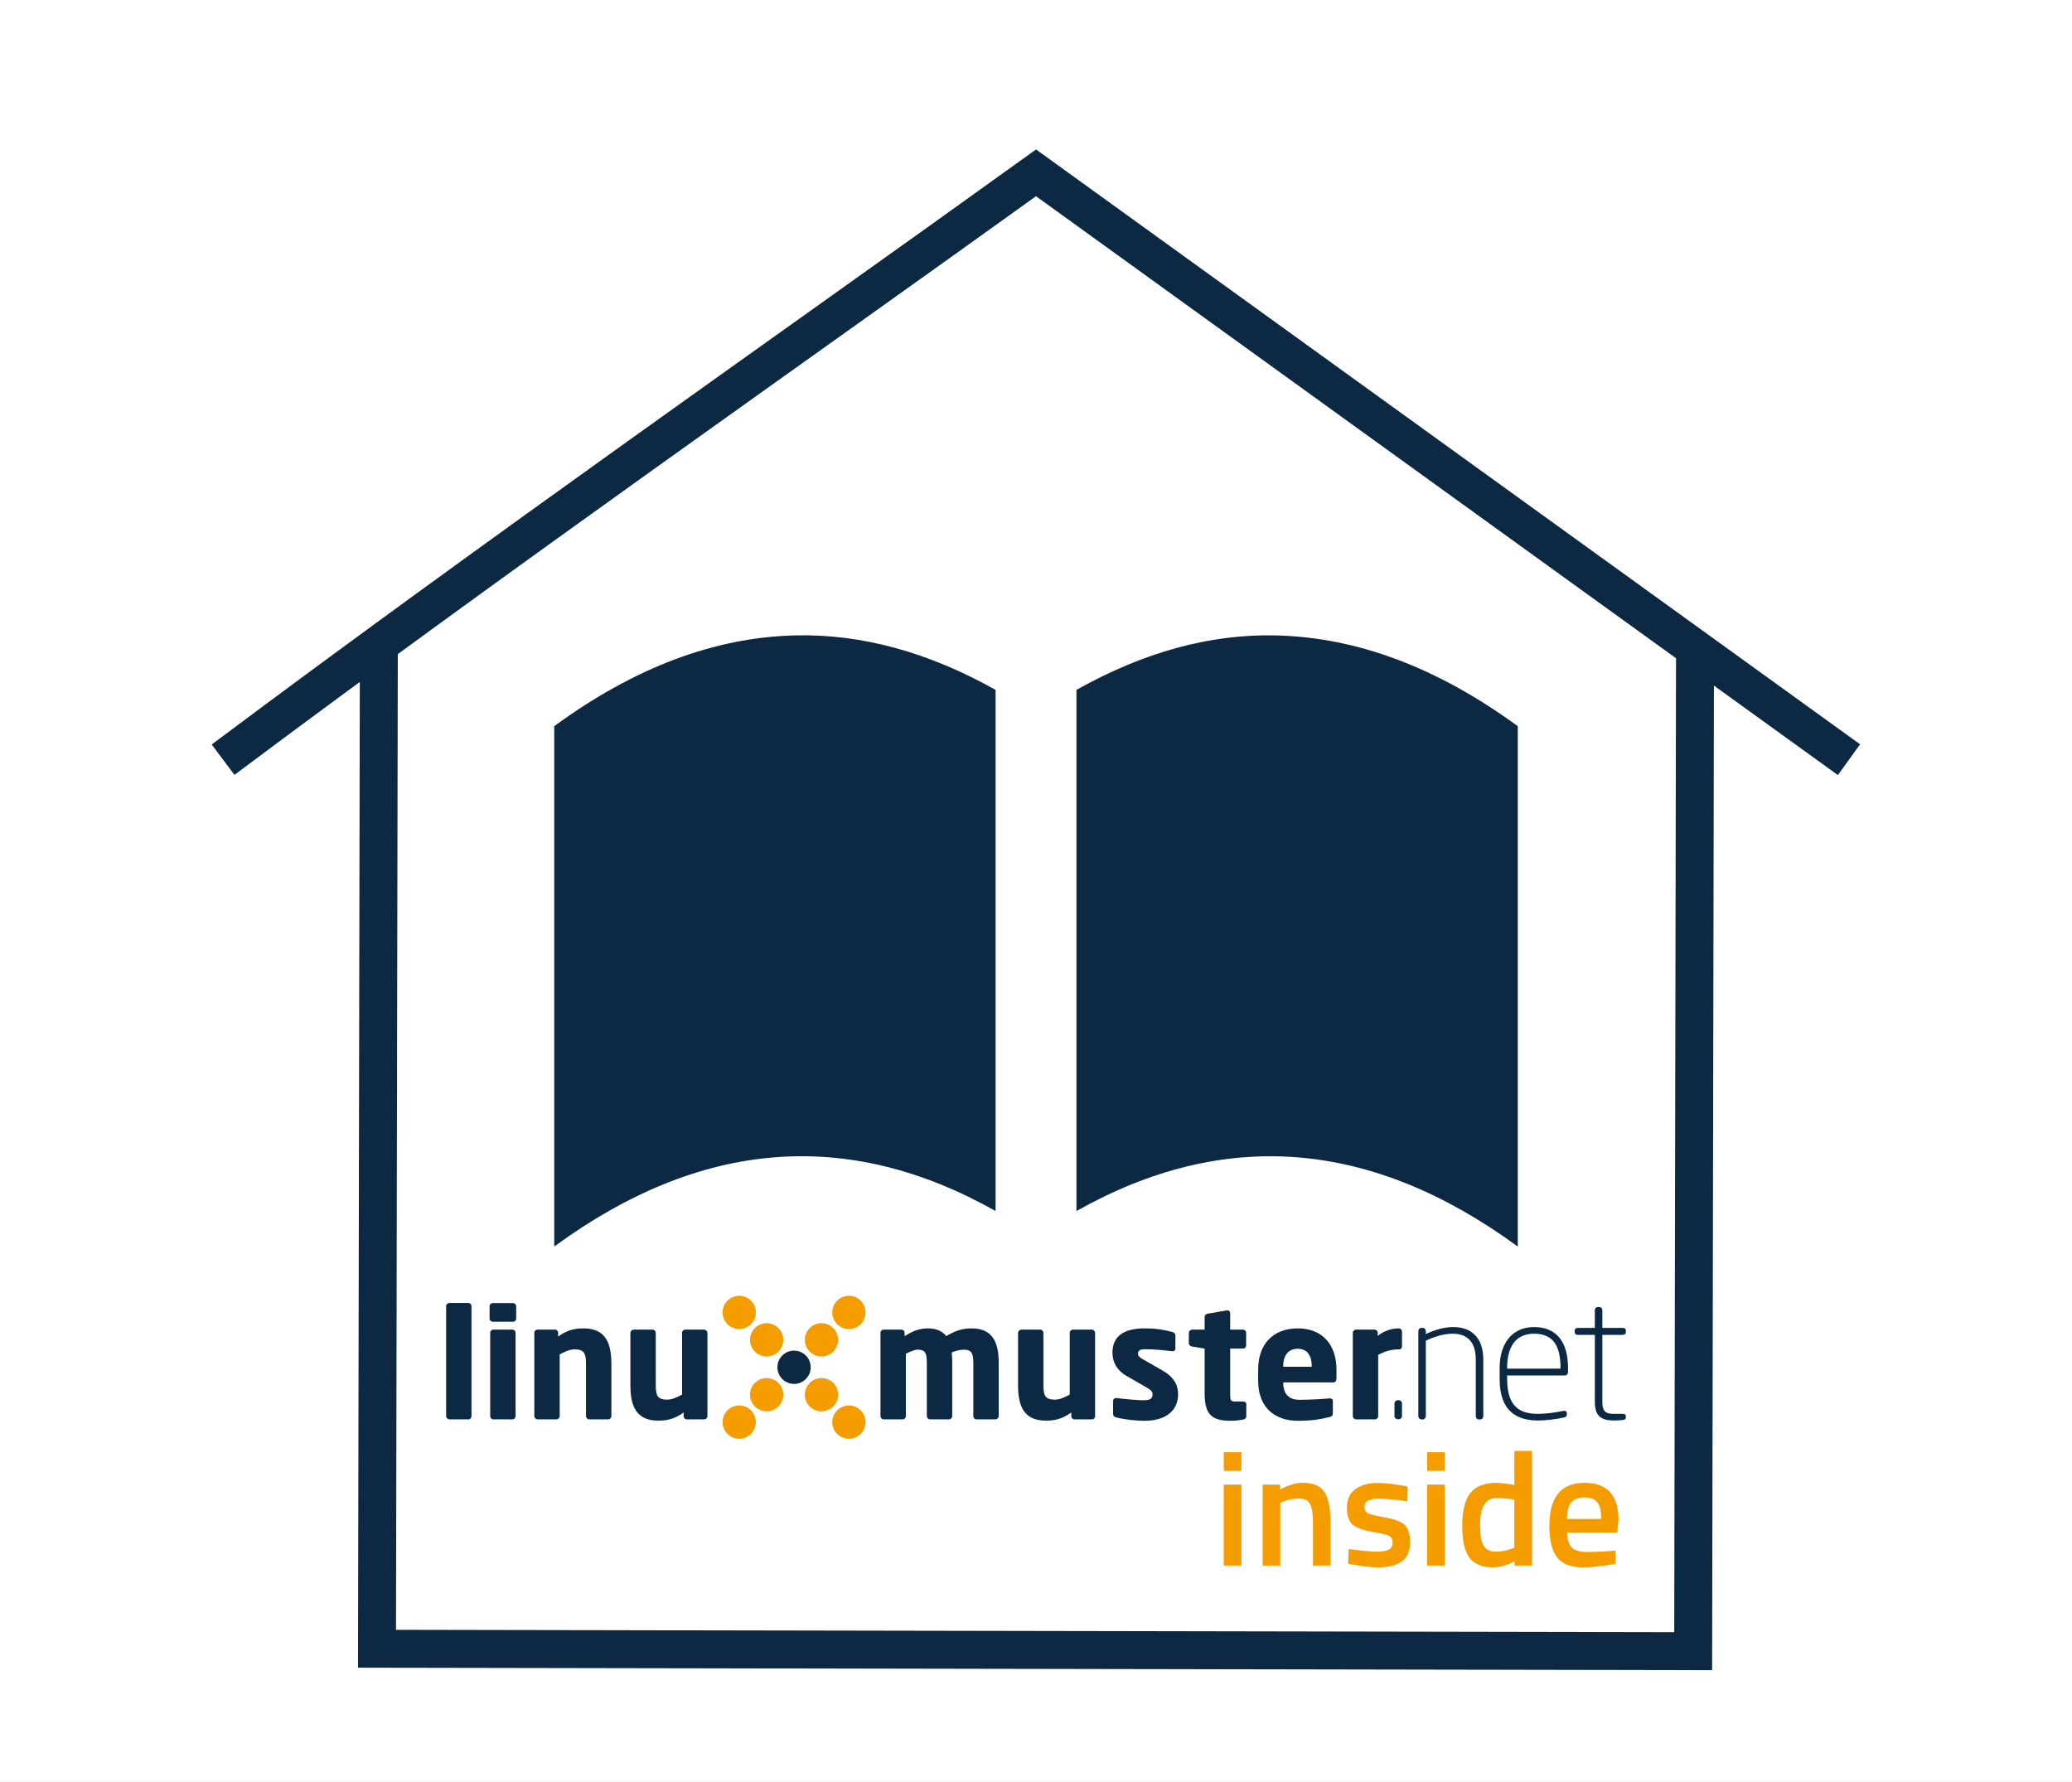
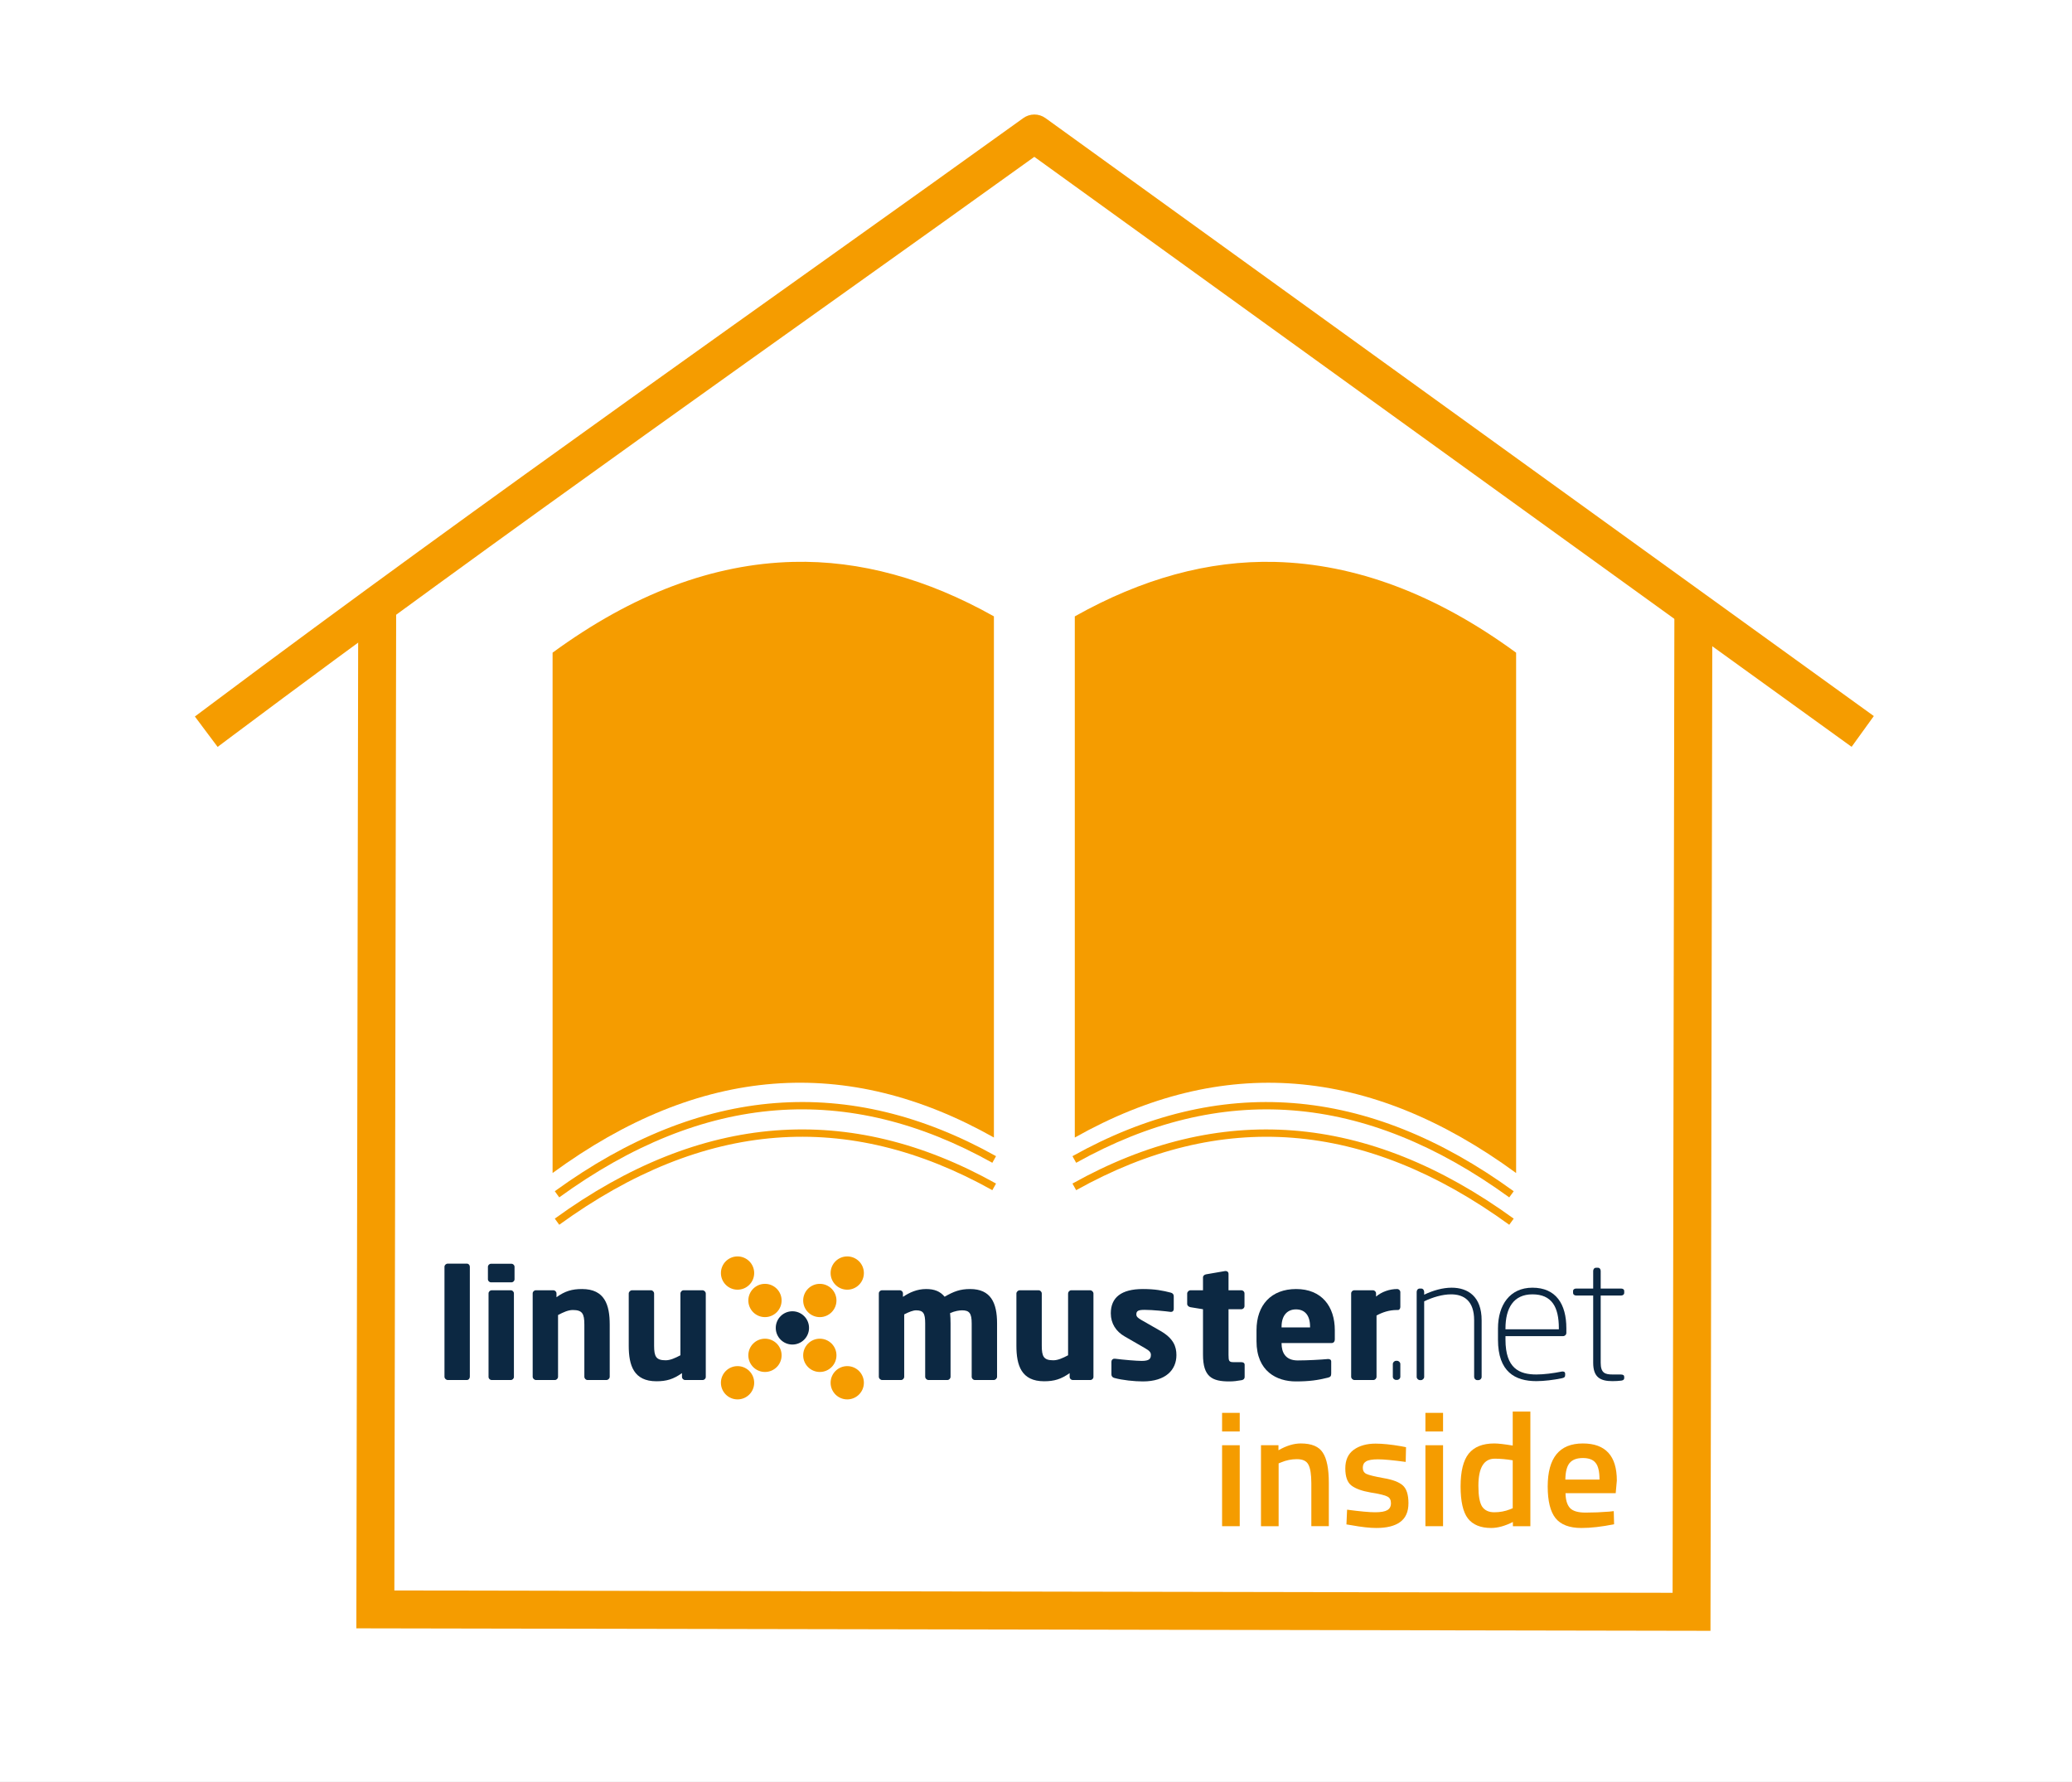
<svg xmlns="http://www.w3.org/2000/svg" version="1.1" id="Ebene_1" x="0px" y="0px" width="1092.062" height="938.87" viewBox="0 0 1023.808 880.191" enable-background="new 0 0 488.038 84.542" xml:space="preserve">
  <defs id="defs59">
    <rect x="711.59" y="-371.634" width="332.815" height="97.964" id="rect1318" />
    <marker orient="auto" refY="0" refX="0" id="marker1204" style="overflow:visible">
      <path id="path1202" d="M 0,0 5,-5 -12.5,0 5,5 Z" style="fill-rule:evenodd;stroke:#000000;stroke-width:1pt" transform="matrix(0.8,0,0,0.8,10,0)" />
    </marker>
    <marker orient="auto" refY="0" refX="0" id="marker1182" style="overflow:visible">
      <path id="path1180" d="M 0,0 5,-5 -12.5,0 5,5 Z" style="fill-rule:evenodd;stroke:#000000;stroke-width:1pt" transform="matrix(0.8,0,0,0.8,10,0)" />
    </marker>
    <marker orient="auto" refY="0" refX="0" id="Arrow1Lend" style="overflow:visible">
      <path id="path905" d="M 0,0 5,-5 -12.5,0 5,5 Z" style="fill-rule:evenodd;stroke:#000000;stroke-width:1pt" transform="matrix(-0.8,0,0,-0.8,-10,0)" />
    </marker>
    <marker orient="auto" refY="0" refX="0" id="Arrow1Lstart" style="overflow:visible">
      <path id="path902" d="M 0,0 5,-5 -12.5,0 5,5 Z" style="fill-rule:evenodd;stroke:#000000;stroke-width:1pt" transform="matrix(0.8,0,0,0.8,10,0)" />
    </marker>
  </defs>
-   <rect width="1023.808" height="880.191" id="rect3" x="2.2737368e-13" y="0" style="fill:#ffffff;stroke-width:1" />
-   <g id="g1312" transform="matrix(1.302371,0,0,1.302371,194.0707,617.4111)" style="stroke-width:0.768">
+   <rect width="1023.808" height="880.191" id="rect3" x="0" y="0" style="fill:#ffffff;stroke-width:1" />
+   <g id="g1312" transform="matrix(1.302371,0,0,1.302371,193.255,597.9645)" style="stroke-width:0.768">
    <g id="g5" style="stroke-width:0.768">
      <circle style="fill:#f59c00;stroke-width:0.768" id="circle7" r="6.312" cy="55.051" cx="162.65" />
      <circle style="fill:#f59c00;stroke-width:0.768" id="circle9" r="6.311" cy="65.456" cx="173.055" />
      <circle style="fill:#f59c00;stroke-width:0.768" id="circle11" r="6.311" cy="34.242" cx="141.841" />
      <circle style="fill:#f59c00;stroke-width:0.768" id="circle13" r="6.311" cy="23.837" cx="131.436" />
      <circle style="fill:#f59c00;stroke-width:0.768" id="circle15" r="6.311" cy="55.051" cx="141.841" />
      <circle style="fill:#f59c00;stroke-width:0.768" id="circle17" r="6.311" cy="65.456" cx="131.436" />
      <circle style="fill:#f59c00;stroke-width:0.768" id="circle19" r="6.312" cy="34.242" cx="162.65" />
      <circle style="fill:#f59c00;stroke-width:0.768" id="circle21" r="6.311" cy="23.837" cx="173.055" />
    </g>
    <g id="g23" style="stroke-width:0.768">
      <path style="fill:#0c2842;stroke-width:0.768" id="path25" d="m 28.741,20.264 h -7.248 c -0.654,0 -1.247,0.536 -1.247,1.188 v 41.716 c 0,0.652 0.593,1.247 1.247,1.247 h 7.248 c 0.654,0 1.129,-0.595 1.129,-1.247 V 21.452 c 0,-0.653 -0.475,-1.188 -1.129,-1.188 z" />
      <path style="fill:#0c2842;stroke-width:0.768" id="path27" d="m 45.639,20.309 h -7.723 c -0.654,0 -1.189,0.535 -1.189,1.188 v 4.674 c 0,0.654 0.536,1.189 1.189,1.189 h 7.723 c 0.654,0 1.189,-0.536 1.189,-1.189 v -4.674 c 10e-4,-0.653 -0.535,-1.188 -1.189,-1.188 z" />
      <path style="fill:#0c2842;stroke-width:0.768" id="path29" d="m 45.403,30.373 h -7.25 c -0.654,0 -1.187,0.535 -1.187,1.188 v 31.666 c 0,0.654 0.533,1.188 1.187,1.188 h 7.25 c 0.651,0 1.187,-0.534 1.187,-1.188 V 31.561 c 0,-0.654 -0.536,-1.188 -1.187,-1.188 z" />
      <path style="fill:#0c2842;stroke-width:0.768" id="path31" d="m 72.425,29.897 c -3.802,0 -6.417,0.772 -9.684,3.089 V 31.56 c 0,-0.654 -0.536,-1.188 -1.189,-1.188 h -6.654 c -0.654,0 -1.187,0.535 -1.187,1.188 v 31.607 c 0,0.652 0.594,1.247 1.248,1.247 h 7.189 c 0.651,0 1.187,-0.595 1.187,-1.247 V 39.759 c 2.02,-1.068 3.863,-1.901 5.585,-1.901 3.624,0 4.396,1.367 4.396,5.525 v 19.785 c 0,0.652 0.536,1.247 1.189,1.247 h 7.188 c 0.654,0 1.247,-0.595 1.247,-1.247 V 43.383 C 82.939,35.897 81.039,29.897 72.425,29.897 Z" />
      <path style="fill:#0c2842;stroke-width:0.768" id="path33" d="m 118.137,30.373 h -7.187 c -0.654,0 -1.189,0.594 -1.189,1.248 v 23.408 c -2.02,1.069 -3.863,1.901 -5.585,1.901 -3.624,0 -4.396,-1.366 -4.396,-5.526 V 31.62 c 0,-0.654 -0.536,-1.248 -1.188,-1.248 h -7.189 c -0.654,0 -1.248,0.594 -1.248,1.248 v 19.783 c 0,7.486 1.901,13.487 10.515,13.487 3.802,0 6.417,-0.772 9.684,-3.09 v 1.426 c 0,0.654 0.536,1.188 1.189,1.188 h 6.654 c 0.654,0 1.187,-0.534 1.187,-1.188 V 31.62 c 0,-0.654 -0.593,-1.247 -1.247,-1.247 z" />
      <path style="fill:#0c2842;stroke-width:0.768" id="path35" d="m 219.676,29.897 c -3.86,0 -6.237,0.95 -9.685,2.911 -1.662,-2.02 -3.86,-2.911 -7.008,-2.911 -3.448,0 -6.3,1.306 -8.794,2.97 v -1.306 c 0,-0.654 -0.536,-1.188 -1.187,-1.188 h -6.774 c -0.654,0 -1.187,0.535 -1.187,1.188 v 31.607 c 0,0.652 0.593,1.247 1.247,1.247 h 7.19 c 0.651,0 1.187,-0.595 1.187,-1.247 V 39.521 c 1.841,-0.951 3.387,-1.544 4.516,-1.544 2.731,0 3.445,1.128 3.445,4.93 v 20.261 c 0,0.652 0.594,1.247 1.248,1.247 h 7.189 c 0.651,0 1.187,-0.595 1.187,-1.247 V 42.907 c 0,-1.306 -0.06,-2.673 -0.178,-3.861 1.783,-0.831 3.566,-1.069 4.574,-1.069 2.733,0 3.624,1.128 3.624,4.93 v 20.261 c 0,0.652 0.536,1.247 1.189,1.247 h 7.19 c 0.651,0 1.247,-0.595 1.247,-1.247 V 42.907 c 0,-7.782 -2.376,-13.01 -10.22,-13.01 z" />
      <path style="fill:#0c2842;stroke-width:0.768" id="path37" d="m 265.216,30.373 h -7.189 c -0.653,0 -1.187,0.594 -1.187,1.248 v 23.408 c -2.022,1.069 -3.863,1.901 -5.586,1.901 -3.624,0 -4.396,-1.366 -4.396,-5.526 V 31.62 c 0,-0.654 -0.536,-1.248 -1.189,-1.248 h -7.19 c -0.651,0 -1.247,0.594 -1.247,1.248 v 19.783 c 0,7.486 1.901,13.487 10.517,13.487 3.802,0 6.415,-0.772 9.684,-3.09 v 1.426 c 0,0.654 0.533,1.188 1.188,1.188 h 6.654 c 0.653,0 1.188,-0.534 1.188,-1.188 V 31.62 c 0,-0.654 -0.593,-1.247 -1.247,-1.247 z" />
      <path style="fill:#0c2842;stroke-width:0.768" id="path39" d="m 291.943,45.819 -7.369,-4.218 c -1.187,-0.713 -1.84,-1.188 -1.84,-2.08 0,-1.367 0.832,-1.723 3.148,-1.723 3.029,0 8.14,0.534 9.862,0.772 0.058,0 0.118,0 0.179,0 0.594,0 1.009,-0.417 1.009,-1.128 v -4.813 c 0,-0.713 -0.415,-1.188 -1.13,-1.365 -3.027,-0.773 -5.879,-1.367 -10.574,-1.367 -8.198,0 -12.179,3.208 -12.179,9.208 0,3.863 1.961,6.893 5.288,8.794 l 7.723,4.455 c 1.663,0.95 2.198,1.604 2.198,2.495 0,1.545 -0.653,2.316 -3.506,2.316 -1.9,0 -6.891,-0.415 -10.099,-0.831 -0.061,0 -0.179,0 -0.239,0 -0.712,0 -1.127,0.534 -1.127,1.129 v 4.813 c 0,0.713 0.415,1.188 1.127,1.366 3.03,0.831 7.547,1.307 10.813,1.307 8.674,0 12.715,-4.396 12.715,-9.981 10e-4,-3.207 -1.068,-6.297 -5.999,-9.149 z" />
      <path style="fill:#0c2842;stroke-width:0.768" id="path41" d="m 322.581,57.642 h -2.91 c -1.783,0 -1.961,-0.415 -1.961,-2.792 V 37.561 h 4.871 c 0.653,0 1.189,-0.535 1.189,-1.188 v -4.812 c 0,-0.654 -0.536,-1.188 -1.189,-1.188 h -4.871 v -6.298 c 0,-0.593 -0.476,-1.01 -1.069,-1.01 -0.061,0 -0.12,0 -0.179,0 l -7.247,1.248 c -0.654,0.12 -1.189,0.534 -1.189,1.188 v 4.873 h -4.753 c -0.654,0 -1.247,0.594 -1.247,1.248 v 3.921 c 0,0.653 0.593,1.128 1.247,1.248 l 4.753,0.772 V 54.79 c 0,8.437 3.445,10.159 9.98,10.159 1.723,0 2.912,-0.179 4.693,-0.476 0.714,-0.118 1.129,-0.593 1.129,-1.188 v -4.634 c 0,-0.653 -0.475,-1.009 -1.247,-1.009 z" />
      <path style="fill:#0c2842;stroke-width:0.768" id="path43" d="m 343.359,29.897 c -9.445,0 -15.03,6.059 -15.03,15.625 v 4.158 c 0,11.467 7.723,15.269 14.912,15.269 5.168,0 8.377,-0.476 12.18,-1.426 1.011,-0.237 1.247,-0.654 1.247,-1.604 v -4.514 c 0,-0.654 -0.476,-0.951 -1.129,-0.951 -0.059,0 -0.118,0 -0.179,0 -2.374,0.236 -7.663,0.535 -11.407,0.535 -4.692,0 -6.118,-3.09 -6.118,-6.478 v -0.118 h 18.954 c 0.771,0 1.247,-0.534 1.247,-1.426 v -3.445 c 0,-8.971 -4.932,-15.625 -14.677,-15.625 z m 5.289,14.556 h -10.813 v -0.238 c 0,-4.336 2.198,-6.595 5.467,-6.595 3.327,0 5.347,2.199 5.347,6.595 v 0.238 z" />
      <path style="fill:#0c2842;stroke-width:0.768" id="path45" d="m 381.705,29.897 c -2.852,0 -5.821,1.01 -8.02,2.852 v -1.188 c 0,-0.654 -0.535,-1.188 -1.189,-1.188 h -7.069 c -0.653,0 -1.189,0.535 -1.189,1.188 v 31.607 c 0,0.652 0.597,1.247 1.25,1.247 h 7.188 c 0.653,0 1.189,-0.595 1.189,-1.247 v -23.23 c 2.198,-1.188 4.753,-2.08 7.662,-2.08 h 0.476 c 0.535,0 0.893,-0.594 0.893,-1.129 v -5.643 c -0.001,-0.654 -0.537,-1.189 -1.191,-1.189 z" />
      <circle style="fill:#0c2842;stroke-width:0.768" id="circle47" r="6.311" cy="44.646" cx="152.246" />
      <path style="fill:#0c2842;stroke-width:0.768" id="path49" d="m 381.667,57.13 h -0.389 c -0.646,0 -1.23,0.581 -1.23,1.229 v 4.786 c 0,0.712 0.584,1.229 1.23,1.229 h 0.389 c 0.646,0 1.228,-0.518 1.228,-1.229 v -4.786 c 0,-0.648 -0.582,-1.229 -1.228,-1.229 z" />
      <path style="fill:#0c2842;stroke-width:0.768" id="path51" d="m 402.356,29.389 c -3.363,0 -7.05,1.035 -10.413,2.653 v -1.035 c 0,-0.712 -0.453,-1.294 -1.165,-1.294 h -0.517 c -0.712,0 -1.165,0.583 -1.165,1.294 v 32.214 c 0,0.646 0.581,1.229 1.228,1.229 h 0.389 c 0.646,0 1.23,-0.583 1.23,-1.229 V 34.564 c 3.233,-1.552 6.922,-2.651 10.22,-2.651 4.853,0 8.734,2.457 8.734,9.833 v 21.476 c 0,0.646 0.516,1.229 1.162,1.229 h 0.454 c 0.712,0 1.228,-0.583 1.228,-1.229 V 41.746 c 0,-8.992 -5.175,-12.357 -11.385,-12.357 z" />
      <path style="fill:#0c2842;stroke-width:0.768" id="path53" d="m 433.011,29.389 c -8.539,0 -13.067,6.534 -13.067,15.461 v 4.27 c 0,12.226 6.533,15.72 14.556,15.72 2.909,0 6.596,-0.454 9.701,-1.101 0.973,-0.194 1.23,-0.518 1.23,-1.229 v -0.452 c 0,-0.841 -0.712,-0.971 -1.358,-0.841 -3.17,0.646 -6.729,1.099 -9.573,1.099 -6.471,0 -11.711,-2.328 -11.711,-13.195 v -1.358 h 21.865 c 0.647,0 1.229,-0.518 1.229,-1.229 V 44.788 C 445.882,35.6 441.938,29.389 433.011,29.389 Z m 10.026,15.785 h -20.249 v -0.323 c 0,-7.698 3.042,-12.938 10.223,-12.938 7.31,0 10.026,4.722 10.026,12.873 z" />
      <path style="fill:#0c2842;stroke-width:0.768" id="path55" d="m 466.609,32.365 c 0.712,0 1.229,-0.388 1.229,-1.035 v -0.647 c 0,-0.647 -0.517,-0.971 -1.229,-0.971 h -7.698 V 23.05 c 0,-0.646 -0.389,-1.229 -1.035,-1.229 h -0.712 c -0.712,0 -1.1,0.583 -1.1,1.229 v 6.663 h -6.403 c -0.712,0 -1.229,0.323 -1.229,0.971 v 0.647 c 0,0.646 0.517,1.035 1.229,1.035 h 6.403 v 25.487 c 0,5.563 2.719,6.987 7.31,6.987 1.101,0 2.394,-0.065 3.363,-0.194 0.907,-0.129 1.101,-0.518 1.101,-1.035 v -0.389 c 0,-0.581 -0.389,-0.906 -1.358,-0.906 h -3.105 c -2.847,0 -4.463,-0.581 -4.463,-4.463 V 32.365 Z" />
      <g aria-label="inside" transform="translate(-400.3758,438.0722)" id="text1316" style="font-style:normal;font-variant:normal;font-weight:bold;font-stretch:normal;font-size:61.426px;line-height:1.25;font-family:'Titillium Web';-inkscape-font-specification:'Titillium Web Bold';font-variant-ligatures:normal;font-variant-caps:normal;font-variant-numeric:normal;font-feature-settings:normal;text-align:start;letter-spacing:0px;word-spacing:0px;writing-mode:lr-tb;text-anchor:start;white-space:pre;shape-inside:url(#rect1318);fill:#f59c00;fill-opacity:1;stroke:none">
        <path d="m 715.644,-318.2 v -30.713 h 6.695 v 30.713 z m 0,-35.934 v -7.064 h 6.695 v 7.064 z" style="font-style:normal;font-variant:normal;font-weight:600;font-stretch:normal;font-family:'Titillium Web';-inkscape-font-specification:'Titillium Web Semi-Bold'" id="path1342" />
        <path d="m 737.096,-318.2 h -6.695 v -30.713 h 6.634 v 1.904 q 4.484,-2.58 8.477,-2.58 6.143,0 8.354,3.501 2.273,3.44 2.273,11.425 v 16.462 h -6.634 v -16.278 q 0,-4.976 -1.106,-7.064 -1.044,-2.088 -4.361,-2.088 -3.133,0 -6.02,1.229 l -0.921,0.369 z" style="font-style:normal;font-variant:normal;font-weight:600;font-stretch:normal;font-family:'Titillium Web';-inkscape-font-specification:'Titillium Web Semi-Bold'" id="path1344" />
        <path d="m 785.308,-342.586 q -7.248,-0.983 -10.504,-0.983 -3.256,0 -4.546,0.799 -1.229,0.737 -1.229,2.396 0,1.659 1.351,2.334 1.413,0.676 6.511,1.597 5.16,0.86 7.31,2.764 2.15,1.904 2.15,6.757 0,4.853 -3.133,7.125 -3.071,2.273 -9.03,2.273 -3.747,0 -9.46,-1.044 l -1.904,-0.307 0.246,-5.59 q 7.371,0.983 10.627,0.983 3.256,0 4.607,-0.799 1.413,-0.799 1.413,-2.641 0,-1.843 -1.351,-2.518 -1.29,-0.737 -6.327,-1.536 -4.976,-0.86 -7.31,-2.641 -2.334,-1.781 -2.334,-6.511 0,-4.73 3.194,-7.064 3.256,-2.334 8.293,-2.334 3.931,0 9.644,0.983 l 1.904,0.369 z" style="font-style:normal;font-variant:normal;font-weight:600;font-stretch:normal;font-family:'Titillium Web';-inkscape-font-specification:'Titillium Web Semi-Bold'" id="path1346" />
        <path d="m 792.787,-318.2 v -30.713 h 6.695 v 30.713 z m 0,-35.934 v -7.064 h 6.695 v 7.064 z" style="font-style:normal;font-variant:normal;font-weight:600;font-stretch:normal;font-family:'Titillium Web';-inkscape-font-specification:'Titillium Web Semi-Bold'" id="path1348" />
        <path d="m 832.606,-361.69 v 43.49 h -6.634 v -1.597 q -4.484,2.273 -8.231,2.273 -6.02,0 -8.845,-3.624 -2.764,-3.624 -2.764,-12.162 0,-8.538 3.071,-12.408 3.133,-3.87 9.705,-3.87 2.211,0 7.003,0.799 v -12.9 z m -7.74,37.102 1.044,-0.43 v -18.182 q -3.686,-0.614 -6.818,-0.614 -6.204,0 -6.204,10.32 0,5.651 1.413,7.863 1.474,2.15 4.607,2.15 3.133,0 5.958,-1.106 z" style="font-style:normal;font-variant:normal;font-weight:600;font-stretch:normal;font-family:'Titillium Web';-inkscape-font-specification:'Titillium Web Semi-Bold'" id="path1350" />
        <path d="m 862.524,-323.728 1.72,-0.184 0.123,4.976 q -7.003,1.413 -12.408,1.413 -6.818,0 -9.828,-3.747 -2.948,-3.747 -2.948,-11.978 0,-16.339 13.33,-16.339 12.9,0 12.9,14.067 l -0.43,4.791 h -19.042 q 0.061,3.808 1.659,5.59 1.597,1.781 5.958,1.781 4.361,0 8.968,-0.369 z m -3.686,-12.162 q 0,-4.546 -1.474,-6.327 -1.413,-1.843 -4.853,-1.843 -3.44,0 -5.037,1.904 -1.536,1.904 -1.597,6.266 z" style="font-style:normal;font-variant:normal;font-weight:600;font-stretch:normal;font-family:'Titillium Web';-inkscape-font-specification:'Titillium Web Semi-Bold'" id="path1352" />
      </g>
    </g>
  </g>
-   <path d="m 837.539,317.626 -0.913,498.204 -650.341,-1.192 v 0 l 0.911,-497.012 m -76.966,57.733 C 245.893,273.78 392.568,171.286 511.922,85.4 L 913.613,375.36" style="fill:none;fill-opacity:1;stroke:#0c2842;stroke-width:18.75;stroke-miterlimit:4;stroke-dasharray:none" id="path1269" />
-   <g transform="matrix(7.992997,0,0,6.52423,-5509.141,-928.1683)" style="fill:#0c2842;stroke:none;stroke-width:0.138" id="g6027-1">
-     <path d="m 755.79,233.98 c 9.095,-6.28 18.187,-5.467 27.282,2.688 v -39.406 c -4.963,-4.45 -9.944,-6.723 -14.907,-6.875 -4.128,-0.126 -8.247,1.284 -12.375,4.125 v 39.469 z" style="fill:#0c2842;fill-rule:evenodd;stroke:none;stroke-width:0.138" id="path5652-4-1-50-9" />
-     <path d="m 750.79,194.51 c -4.128,-2.841 -8.279,-4.251 -12.407,-4.125 -4.963,0.152 -9.912,2.425 -14.875,6.875 v 39.406 c 9.095,-8.155 18.187,-8.968 27.282,-2.688 v -39.469 z" style="fill:#0c2842;fill-rule:evenodd;stroke:none;stroke-width:0.138" id="path5650-8-5-7-5" />
+   <path id="path1624" d="M 511.046,56.579 A 9.376,9.376 0 0 0 505.63,58.343 C 386.361,144.167 239.632,246.699 103.796,348.409 l -7.504,5.619 11.236,15.01 7.506,-5.619 C 248.609,263.401 392.578,162.684 511.079,77.495 l 396.23,286.02 7.602,5.488 10.975,-15.203 -7.602,-5.486 L 516.592,58.352 a 9.376,9.376 0 0 0 -5.547,-1.773 z" style="color:#000000;font-style:normal;font-variant:normal;font-weight:normal;font-stretch:normal;font-size:medium;line-height:normal;font-family:sans-serif;font-variant-ligatures:normal;font-variant-position:normal;font-variant-caps:normal;font-variant-numeric:normal;font-variant-alternates:normal;font-variant-east-asian:normal;font-feature-settings:normal;font-variation-settings:normal;text-indent:0;text-align:start;text-decoration:none;text-decoration-line:none;text-decoration-style:solid;text-decoration-color:#000000;letter-spacing:normal;word-spacing:normal;text-transform:none;writing-mode:lr-tb;direction:ltr;text-orientation:mixed;dominant-baseline:auto;baseline-shift:baseline;text-anchor:start;white-space:normal;shape-padding:0;shape-margin:0;inline-size:0;clip-rule:nonzero;display:inline;overflow:visible;visibility:visible;opacity:1;isolation:auto;mix-blend-mode:normal;color-interpolation:sRGB;color-interpolation-filters:linearRGB;solid-color:#000000;solid-opacity:1;vector-effect:none;fill:#f59c00;fill-opacity:1;fill-rule:nonzero;stroke:none;stroke-width:18.75;stroke-linecap:square;stroke-linejoin:round;stroke-miterlimit:0;stroke-dasharray:none;stroke-dashoffset:0;stroke-opacity:1;color-rendering:auto;image-rendering:auto;shape-rendering:auto;text-rendering:auto;enable-background:accumulate;stop-color:#000000;stop-opacity:1" />
+   <path id="path1628" d="m 177.005,298.163 -0.928,506.387 669.092,1.227 0.93,-507.58 -18.75,-0.033 -0.895,488.828 -631.592,-1.156 0.893,-487.637 z" style="color:#000000;font-style:normal;font-variant:normal;font-weight:normal;font-stretch:normal;font-size:medium;line-height:normal;font-family:sans-serif;font-variant-ligatures:normal;font-variant-position:normal;font-variant-caps:normal;font-variant-numeric:normal;font-variant-alternates:normal;font-variant-east-asian:normal;font-feature-settings:normal;font-variation-settings:normal;text-indent:0;text-align:start;text-decoration:none;text-decoration-line:none;text-decoration-style:solid;text-decoration-color:#000000;letter-spacing:normal;word-spacing:normal;text-transform:none;writing-mode:lr-tb;direction:ltr;text-orientation:mixed;dominant-baseline:auto;baseline-shift:baseline;text-anchor:start;white-space:normal;shape-padding:0;shape-margin:0;inline-size:0;clip-rule:nonzero;display:inline;overflow:visible;visibility:visible;opacity:1;isolation:auto;mix-blend-mode:normal;color-interpolation:sRGB;color-interpolation-filters:linearRGB;solid-color:#000000;solid-opacity:1;vector-effect:none;fill:#f59c00;fill-opacity:1;fill-rule:nonzero;stroke:none;stroke-width:18.75;stroke-linecap:butt;stroke-linejoin:miter;stroke-miterlimit:4;stroke-dasharray:none;stroke-dashoffset:0;stroke-opacity:1;color-rendering:auto;image-rendering:auto;shape-rendering:auto;text-rendering:auto;enable-background:accumulate;stop-color:#000000;stop-opacity:1" />
+   <g transform="matrix(7.992997,0,0,6.52423,-5509.956,-964.4899)" style="fill:#f59c00;stroke:none;stroke-width:0.138" id="g6027-1">
+     <path d="m 755.79,233.98 c 9.095,-6.28 18.187,-5.467 27.282,2.688 v -39.406 c -4.963,-4.45 -9.944,-6.723 -14.907,-6.875 -4.128,-0.126 -8.247,1.284 -12.375,4.125 v 39.469 z" style="fill:#f59c00;fill-rule:evenodd;stroke:none;stroke-width:0.138" id="path5652-4-1-50-9" />
+     <path d="m 750.79,194.51 c -4.128,-2.841 -8.279,-4.251 -12.407,-4.125 -4.963,0.152 -9.912,2.425 -14.875,6.875 v 39.406 c 9.095,-8.155 18.187,-8.968 27.282,-2.688 v -39.469 z" style="fill:#f59c00;fill-rule:evenodd;stroke:none;stroke-width:0.138" id="path5650-8-5-7-5" />
+   </g>
+   <g style="stroke-width:1.036;stroke-miterlimit:4;stroke-dasharray:none" transform="matrix(3.621438,0,0,3.616801,-186.5222,747.0557)" id="g1022-1">
+     <path transform="matrix(0.9375,0,0,0.9375,14.49501,14.5298)" id="path1644" d="m 227.68,-75.08 c -10.717,-0.835 -21.437,1.761 -32.119,7.734 l 0.539,0.965 c 21.055,-11.774 41.948,-10.268 63.031,5.041 l 0.648,-0.895 c -10.669,-7.747 -21.383,-12.011 -32.1,-12.846 z" style="color:#000000;font-style:normal;font-variant:normal;font-weight:normal;font-stretch:normal;font-size:medium;line-height:normal;font-family:sans-serif;font-variant-ligatures:normal;font-variant-position:normal;font-variant-caps:normal;font-variant-numeric:normal;font-variant-alternates:normal;font-variant-east-asian:normal;font-feature-settings:normal;font-variation-settings:normal;text-indent:0;text-align:start;text-decoration:none;text-decoration-line:none;text-decoration-style:solid;text-decoration-color:#000000;letter-spacing:normal;word-spacing:normal;text-transform:none;writing-mode:lr-tb;direction:ltr;text-orientation:mixed;dominant-baseline:auto;baseline-shift:baseline;text-anchor:start;white-space:normal;shape-padding:0;shape-margin:0;inline-size:0;clip-rule:nonzero;display:inline;overflow:visible;visibility:visible;opacity:1;isolation:auto;mix-blend-mode:normal;color-interpolation:sRGB;color-interpolation-filters:linearRGB;solid-color:#000000;solid-opacity:1;vector-effect:none;fill:#f59c00;fill-opacity:1;fill-rule:evenodd;stroke:none;stroke-width:1.105;stroke-linecap:butt;stroke-linejoin:miter;stroke-miterlimit:4;stroke-dasharray:none;stroke-dashoffset:0;stroke-opacity:1;color-rendering:auto;image-rendering:auto;shape-rendering:auto;text-rendering:auto;enable-background:accumulate;stop-color:#000000;stop-opacity:1" />
+     <path transform="matrix(0.9375,0,0,0.9375,14.49501,14.5298)" id="path1636" d="m 152.32,-75.084 c -10.717,0.834 -21.431,5.099 -32.1,12.846 l 0.648,0.895 c 21.082,-15.309 41.975,-16.813 63.031,-5.039 l 0.539,-0.965 c -10.683,-5.974 -21.402,-8.57 -32.119,-7.736 z" style="color:#000000;font-style:normal;font-variant:normal;font-weight:normal;font-stretch:normal;font-size:medium;line-height:normal;font-family:sans-serif;font-variant-ligatures:normal;font-variant-position:normal;font-variant-caps:normal;font-variant-numeric:normal;font-variant-alternates:normal;font-variant-east-asian:normal;font-feature-settings:normal;font-variation-settings:normal;text-indent:0;text-align:start;text-decoration:none;text-decoration-line:none;text-decoration-style:solid;text-decoration-color:#000000;letter-spacing:normal;word-spacing:normal;text-transform:none;writing-mode:lr-tb;direction:ltr;text-orientation:mixed;dominant-baseline:auto;baseline-shift:baseline;text-anchor:start;white-space:normal;shape-padding:0;shape-margin:0;inline-size:0;clip-rule:nonzero;display:inline;overflow:visible;visibility:visible;opacity:1;isolation:auto;mix-blend-mode:normal;color-interpolation:sRGB;color-interpolation-filters:linearRGB;solid-color:#000000;solid-opacity:1;vector-effect:none;fill:#f59c00;fill-opacity:1;fill-rule:evenodd;stroke:none;stroke-width:1.105;stroke-linecap:butt;stroke-linejoin:miter;stroke-miterlimit:4;stroke-dasharray:none;stroke-dashoffset:0;stroke-opacity:1;color-rendering:auto;image-rendering:auto;shape-rendering:auto;text-rendering:auto;enable-background:accumulate;stop-color:#000000;stop-opacity:1" />
+   </g>
+   <g id="g1022-1-5" transform="matrix(3.621438,0,0,3.616801,-186.5222,760.5916)" style="stroke-width:1.036;stroke-miterlimit:4;stroke-dasharray:none">
+     <path transform="matrix(0.9375,0,0,0.9375,14.49501,14.5298)" id="path1640" d="m 227.68,-75.08 c -10.717,-0.835 -21.437,1.761 -32.119,7.734 l 0.539,0.965 c 21.055,-11.774 41.948,-10.268 63.031,5.041 l 0.648,-0.895 c -10.669,-7.747 -21.383,-12.011 -32.1,-12.846 z" style="color:#000000;font-style:normal;font-variant:normal;font-weight:normal;font-stretch:normal;font-size:medium;line-height:normal;font-family:sans-serif;font-variant-ligatures:normal;font-variant-position:normal;font-variant-caps:normal;font-variant-numeric:normal;font-variant-alternates:normal;font-variant-east-asian:normal;font-feature-settings:normal;font-variation-settings:normal;text-indent:0;text-align:start;text-decoration:none;text-decoration-line:none;text-decoration-style:solid;text-decoration-color:#000000;letter-spacing:normal;word-spacing:normal;text-transform:none;writing-mode:lr-tb;direction:ltr;text-orientation:mixed;dominant-baseline:auto;baseline-shift:baseline;text-anchor:start;white-space:normal;shape-padding:0;shape-margin:0;inline-size:0;clip-rule:nonzero;display:inline;overflow:visible;visibility:visible;opacity:1;isolation:auto;mix-blend-mode:normal;color-interpolation:sRGB;color-interpolation-filters:linearRGB;solid-color:#000000;solid-opacity:1;vector-effect:none;fill:#f59c00;fill-opacity:1;fill-rule:evenodd;stroke:none;stroke-width:1.105;stroke-linecap:butt;stroke-linejoin:miter;stroke-miterlimit:4;stroke-dasharray:none;stroke-dashoffset:0;stroke-opacity:1;color-rendering:auto;image-rendering:auto;shape-rendering:auto;text-rendering:auto;enable-background:accumulate;stop-color:#000000;stop-opacity:1" />
+     <path transform="matrix(0.9375,0,0,0.9375,14.49501,14.5298)" id="path1632" d="m 152.32,-75.084 c -10.717,0.834 -21.431,5.099 -32.1,12.846 l 0.648,0.895 c 21.082,-15.309 41.975,-16.813 63.031,-5.039 l 0.539,-0.965 c -10.683,-5.974 -21.402,-8.57 -32.119,-7.736 z" style="color:#000000;font-style:normal;font-variant:normal;font-weight:normal;font-stretch:normal;font-size:medium;line-height:normal;font-family:sans-serif;font-variant-ligatures:normal;font-variant-position:normal;font-variant-caps:normal;font-variant-numeric:normal;font-variant-alternates:normal;font-variant-east-asian:normal;font-feature-settings:normal;font-variation-settings:normal;text-indent:0;text-align:start;text-decoration:none;text-decoration-line:none;text-decoration-style:solid;text-decoration-color:#000000;letter-spacing:normal;word-spacing:normal;text-transform:none;writing-mode:lr-tb;direction:ltr;text-orientation:mixed;dominant-baseline:auto;baseline-shift:baseline;text-anchor:start;white-space:normal;shape-padding:0;shape-margin:0;inline-size:0;clip-rule:nonzero;display:inline;overflow:visible;visibility:visible;opacity:1;isolation:auto;mix-blend-mode:normal;color-interpolation:sRGB;color-interpolation-filters:linearRGB;solid-color:#000000;solid-opacity:1;vector-effect:none;fill:#f59c00;fill-opacity:1;fill-rule:evenodd;stroke:none;stroke-width:1.105;stroke-linecap:butt;stroke-linejoin:miter;stroke-miterlimit:4;stroke-dasharray:none;stroke-dashoffset:0;stroke-opacity:1;color-rendering:auto;image-rendering:auto;shape-rendering:auto;text-rendering:auto;enable-background:accumulate;stop-color:#000000;stop-opacity:1" />
  </g>
</svg>
